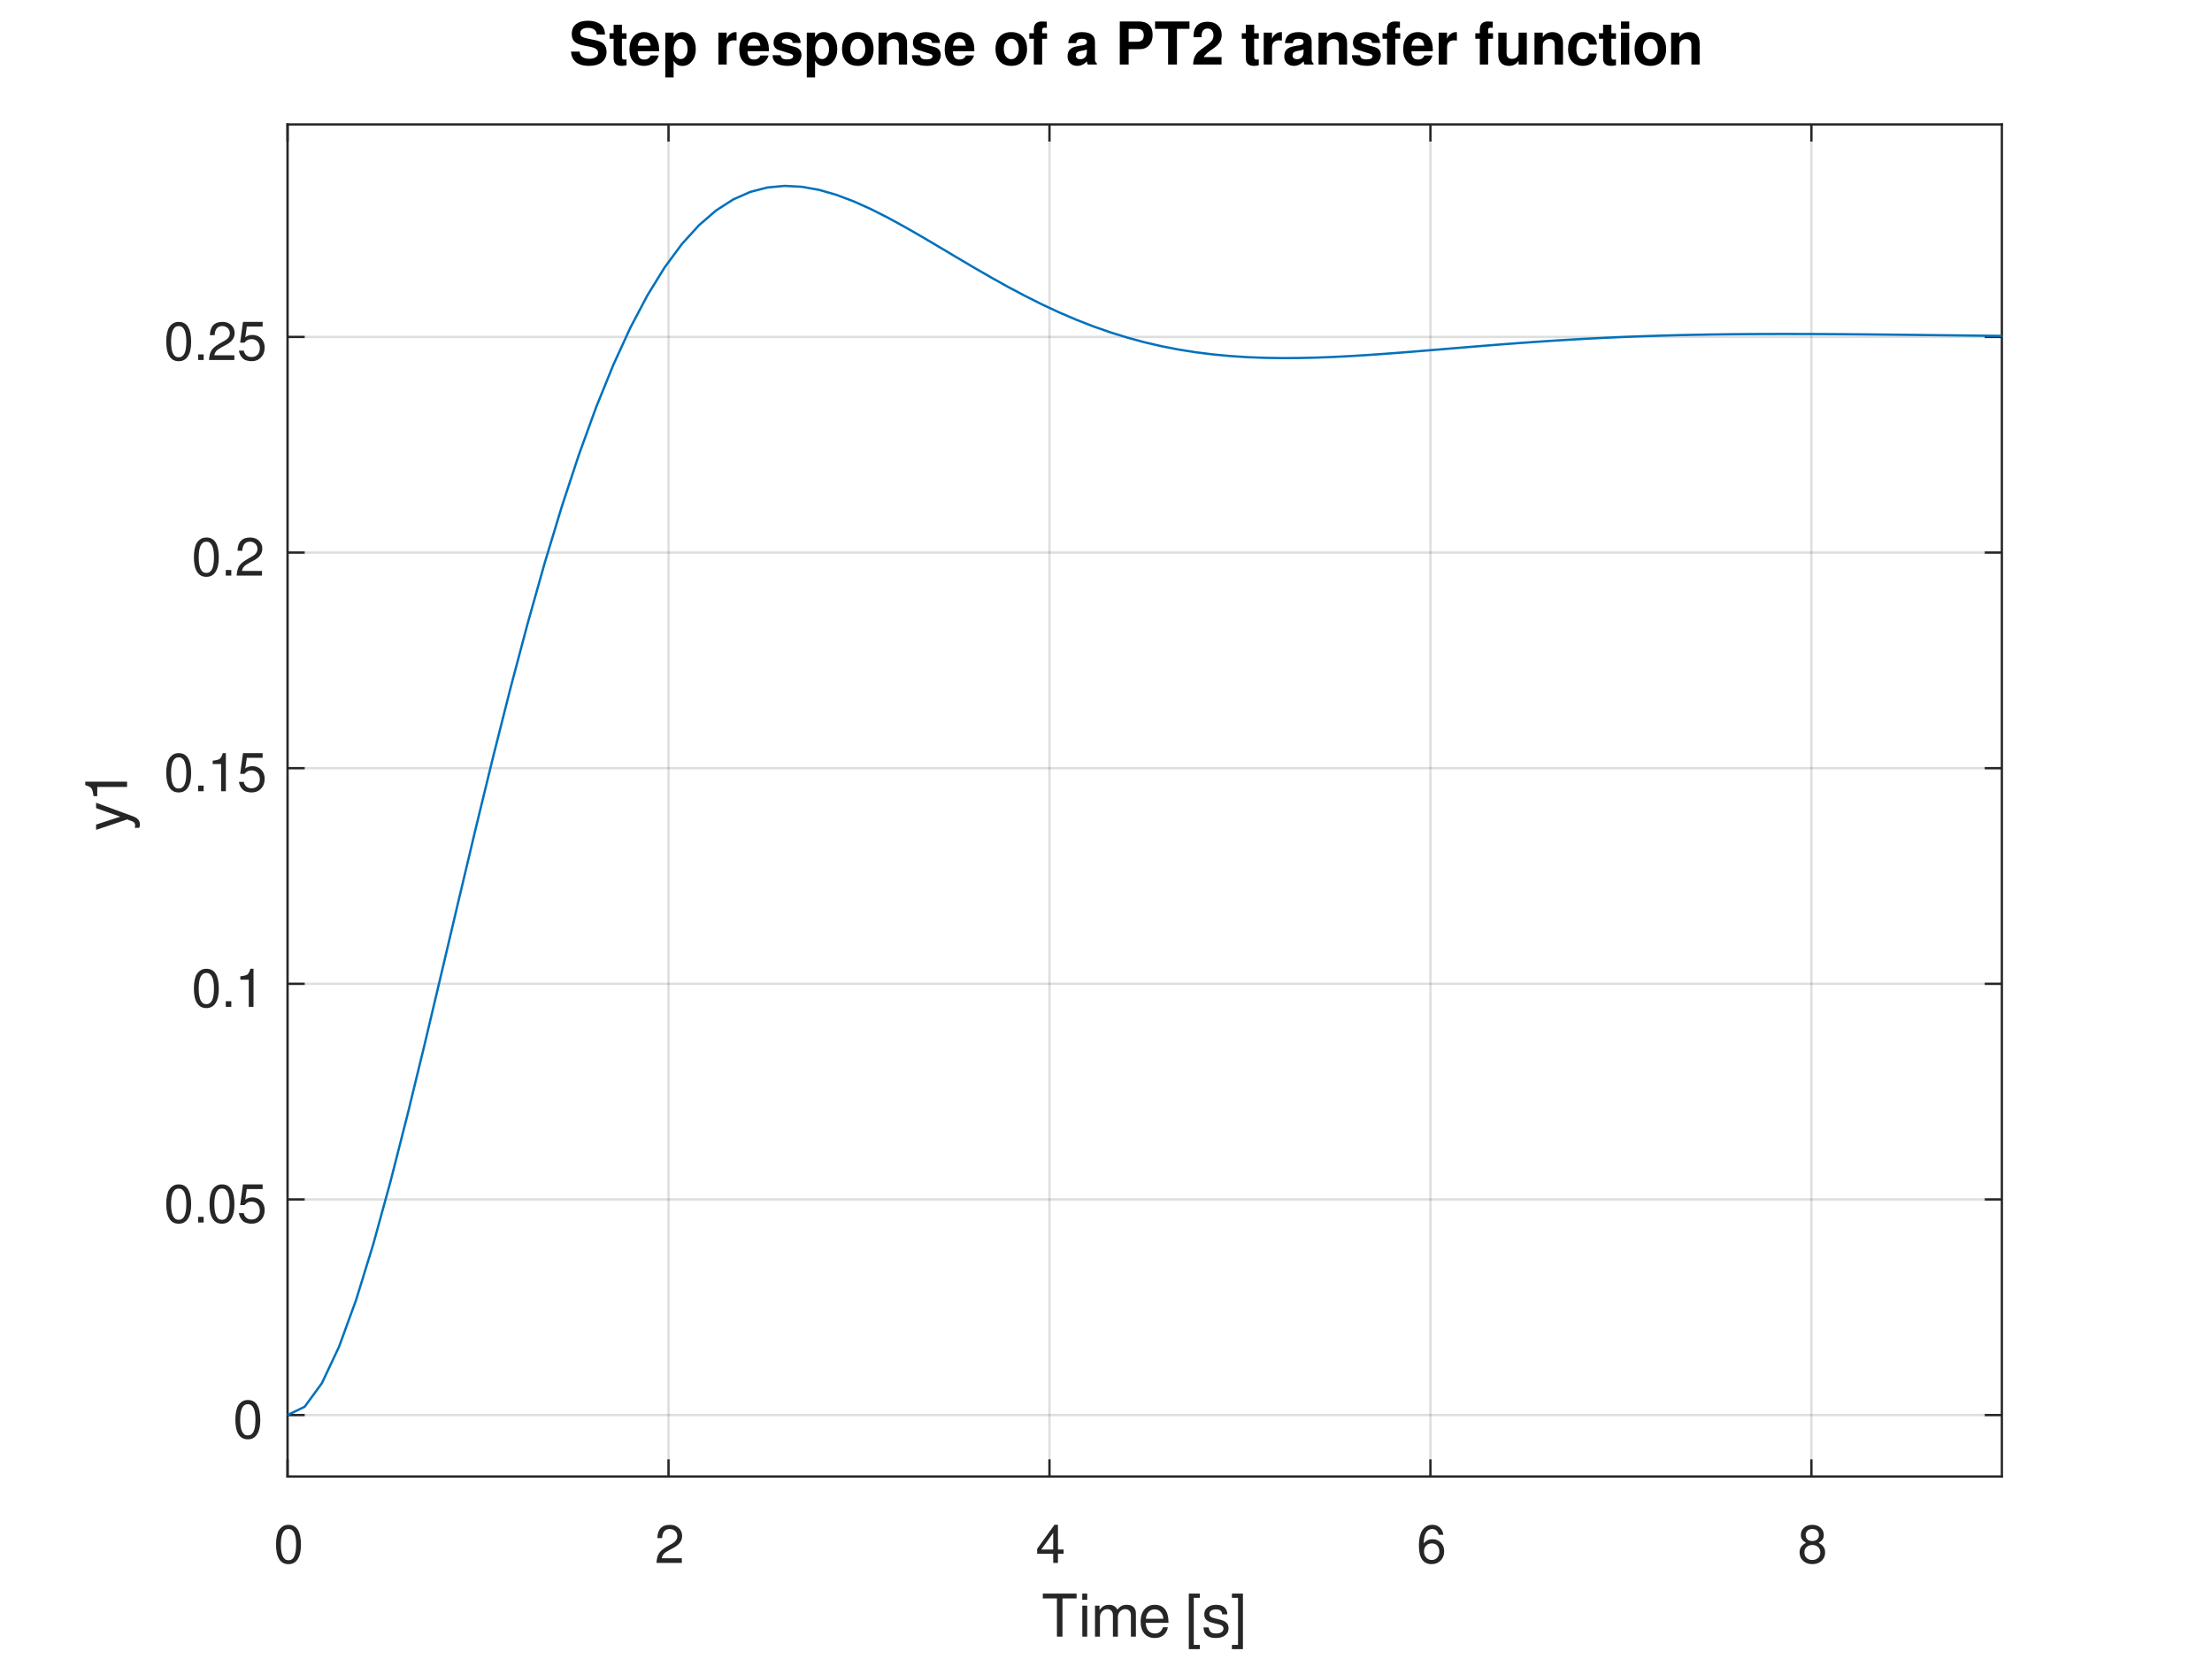
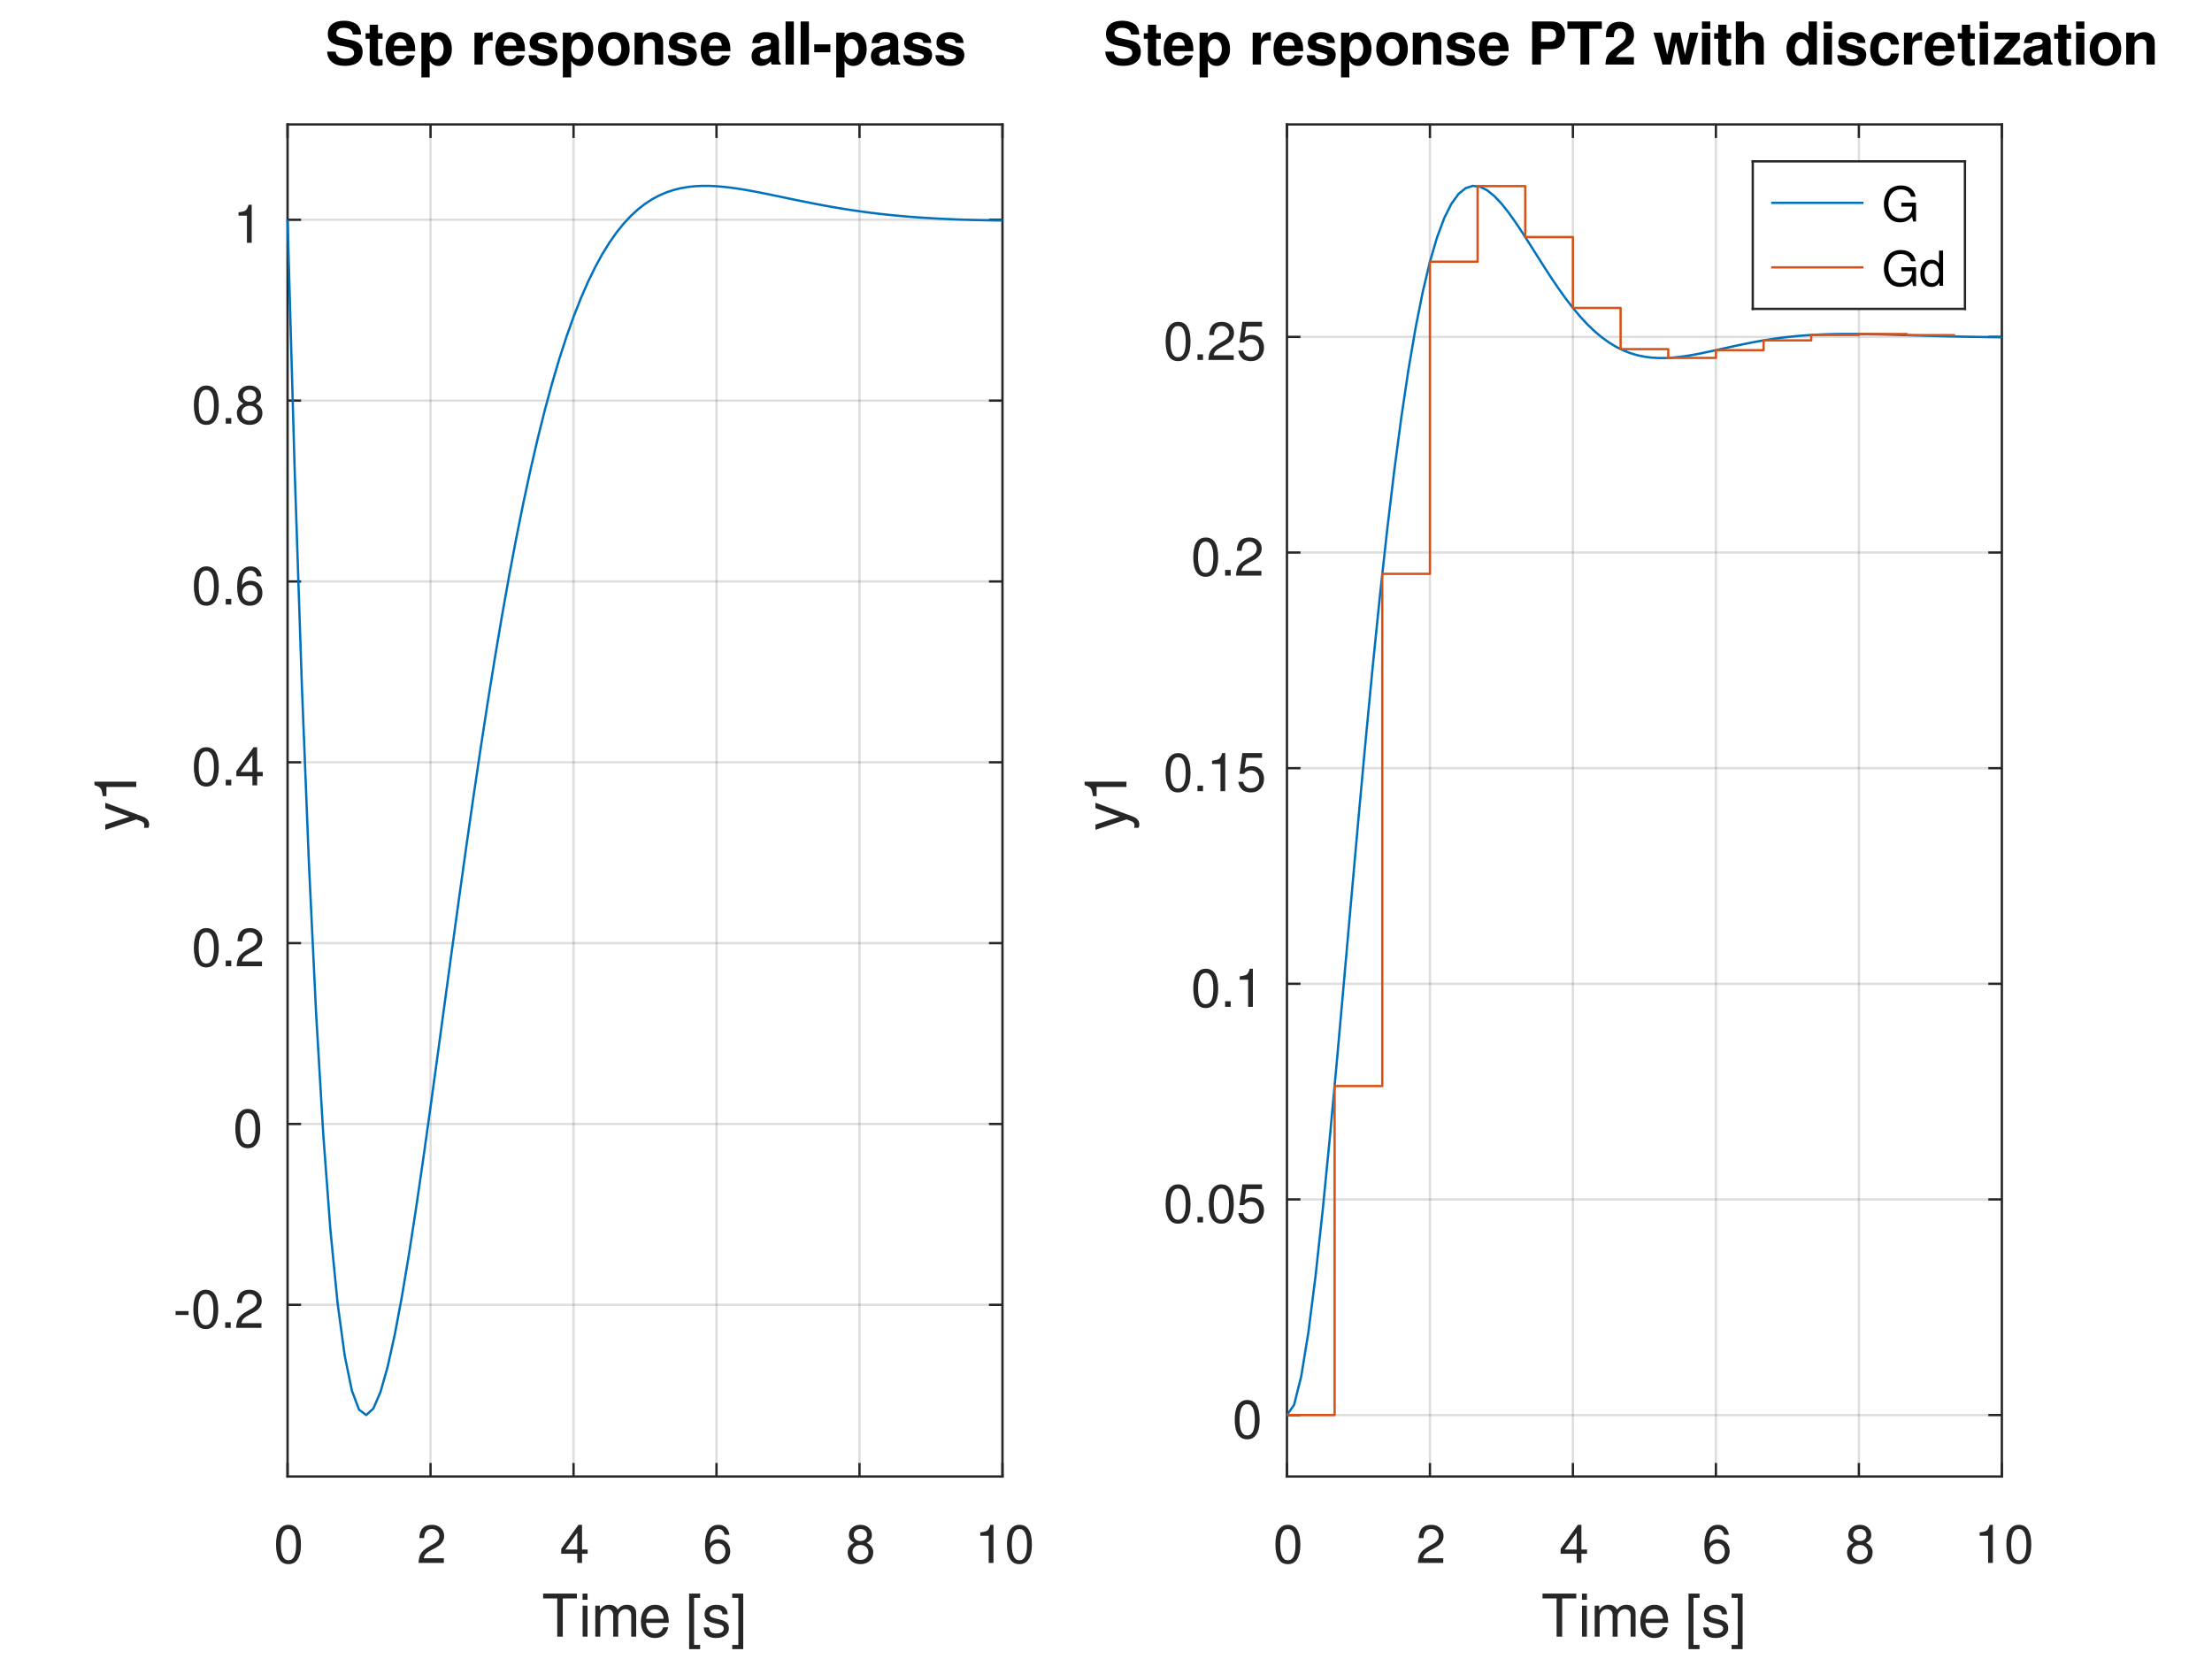
<svg xmlns="http://www.w3.org/2000/svg" height="360pt" viewBox="0 0 480 360" width="480pt">
  <defs />
  <polygon fill="#ffffff" points="0,0 480,0 480,360 0,360" />
  <g>
    <polygon fill="#ffffff" points="0,360 480,360 480,0 0,0" shape-rendering="crispEdges" />
    <clipPath id="cp00480360">
      <polygon points="0,360 480,360 480,0 0,0" />
    </clipPath>
    <g clip-path="url(#cp00480360)">
-       <polygon fill="#ffffff" points="62.4,320.4 434.4,320.4 434.4,27 62.4,27" shape-rendering="crispEdges" />
+       <polygon fill="#ffffff" points="62.4,320.4 217.534,320.4 217.534,27 62.4,27" shape-rendering="crispEdges" />
      <polyline fill="none" points="62.4,320.4 62.4,27" stroke="#262626" stroke-dasharray="16,0" stroke-linecap="butt" stroke-linejoin="miter" stroke-opacity="0.15" stroke-width="0.5" />
-       <polyline fill="none" points="145.067,320.4 145.067,27" stroke="#262626" stroke-dasharray="16,0" stroke-linecap="butt" stroke-linejoin="miter" stroke-opacity="0.15" stroke-width="0.5" />
-       <polyline fill="none" points="227.733,320.4 227.733,27" stroke="#262626" stroke-dasharray="16,0" stroke-linecap="butt" stroke-linejoin="miter" stroke-opacity="0.15" stroke-width="0.5" />
-       <polyline fill="none" points="310.4,320.4 310.4,27" stroke="#262626" stroke-dasharray="16,0" stroke-linecap="butt" stroke-linejoin="miter" stroke-opacity="0.15" stroke-width="0.5" />
-       <polyline fill="none" points="393.067,320.4 393.067,27" stroke="#262626" stroke-dasharray="16,0" stroke-linecap="butt" stroke-linejoin="miter" stroke-opacity="0.15" stroke-width="0.5" />
-       <polyline fill="none" points="62.4,320.4 62.4,316.675" stroke="#262626" stroke-linecap="butt" stroke-linejoin="miter" stroke-width="0.5" />
-       <polyline fill="none" points="62.4,27 62.4,30.725" stroke="#262626" stroke-linecap="butt" stroke-linejoin="miter" stroke-width="0.5" />
-       <polyline fill="none" points="145.067,320.4 145.067,316.675" stroke="#262626" stroke-linecap="butt" stroke-linejoin="miter" stroke-width="0.5" />
-       <polyline fill="none" points="145.067,27 145.067,30.725" stroke="#262626" stroke-linecap="butt" stroke-linejoin="miter" stroke-width="0.5" />
-       <polyline fill="none" points="227.733,320.4 227.733,316.675" stroke="#262626" stroke-linecap="butt" stroke-linejoin="miter" stroke-width="0.5" />
-       <polyline fill="none" points="227.733,27 227.733,30.725" stroke="#262626" stroke-linecap="butt" stroke-linejoin="miter" stroke-width="0.5" />
-       <polyline fill="none" points="310.4,320.4 310.4,316.675" stroke="#262626" stroke-linecap="butt" stroke-linejoin="miter" stroke-width="0.5" />
-       <polyline fill="none" points="310.4,27 310.4,30.725" stroke="#262626" stroke-linecap="butt" stroke-linejoin="miter" stroke-width="0.5" />
-       <polyline fill="none" points="393.067,320.4 393.067,316.675" stroke="#262626" stroke-linecap="butt" stroke-linejoin="miter" stroke-width="0.5" />
-       <polyline fill="none" points="393.067,27 393.067,30.725" stroke="#262626" stroke-linecap="butt" stroke-linejoin="miter" stroke-width="0.5" />
+       <polyline fill="none" points="93.427,320.4 93.427,27" stroke="#262626" stroke-dasharray="16,0" stroke-linecap="butt" stroke-linejoin="miter" stroke-opacity="0.15" stroke-width="0.5" />
+       <polyline fill="none" points="124.454,320.4 124.454,27" stroke="#262626" stroke-dasharray="16,0" stroke-linecap="butt" stroke-linejoin="miter" stroke-opacity="0.15" stroke-width="0.5" />
+       <polyline fill="none" points="155.48,320.4 155.48,27" stroke="#262626" stroke-dasharray="16,0" stroke-linecap="butt" stroke-linejoin="miter" stroke-opacity="0.15" stroke-width="0.5" />
+       <polyline fill="none" points="186.507,320.4 186.507,27" stroke="#262626" stroke-dasharray="16,0" stroke-linecap="butt" stroke-linejoin="miter" stroke-opacity="0.15" stroke-width="0.5" />
+       <polyline fill="none" points="217.534,320.4 217.534,27" stroke="#262626" stroke-dasharray="16,0" stroke-linecap="butt" stroke-linejoin="miter" stroke-opacity="0.15" stroke-width="0.5" />
+       <polyline fill="none" points="62.4,320.4 62.4,317.462" stroke="#262626" stroke-linecap="butt" stroke-linejoin="miter" stroke-width="0.5" />
+       <polyline fill="none" points="62.4,27 62.4,29.938" stroke="#262626" stroke-linecap="butt" stroke-linejoin="miter" stroke-width="0.5" />
+       <polyline fill="none" points="93.427,320.4 93.427,317.462" stroke="#262626" stroke-linecap="butt" stroke-linejoin="miter" stroke-width="0.5" />
+       <polyline fill="none" points="93.427,27 93.427,29.938" stroke="#262626" stroke-linecap="butt" stroke-linejoin="miter" stroke-width="0.5" />
+       <polyline fill="none" points="124.454,320.4 124.454,317.462" stroke="#262626" stroke-linecap="butt" stroke-linejoin="miter" stroke-width="0.5" />
+       <polyline fill="none" points="124.454,27 124.454,29.938" stroke="#262626" stroke-linecap="butt" stroke-linejoin="miter" stroke-width="0.5" />
+       <polyline fill="none" points="155.48,320.4 155.48,317.462" stroke="#262626" stroke-linecap="butt" stroke-linejoin="miter" stroke-width="0.5" />
+       <polyline fill="none" points="155.48,27 155.48,29.938" stroke="#262626" stroke-linecap="butt" stroke-linejoin="miter" stroke-width="0.5" />
+       <polyline fill="none" points="186.507,320.4 186.507,317.462" stroke="#262626" stroke-linecap="butt" stroke-linejoin="miter" stroke-width="0.5" />
+       <polyline fill="none" points="186.507,27 186.507,29.938" stroke="#262626" stroke-linecap="butt" stroke-linejoin="miter" stroke-width="0.5" />
+       <polyline fill="none" points="217.534,320.4 217.534,317.462" stroke="#262626" stroke-linecap="butt" stroke-linejoin="miter" stroke-width="0.5" />
+       <polyline fill="none" points="217.534,27 217.534,29.938" stroke="#262626" stroke-linecap="butt" stroke-linejoin="miter" stroke-width="0.5" />
      <g font-family="FreeSans" font-size="11.651" font-style="normal" font-weight="normal" transform="translate(59.4,339.15) rotate(-0,3,-10)" xml:space="preserve">
        <text fill="rgb(38,38,38)" x="0 " y="-0">0</text>
      </g>
-       <g font-family="FreeSans" font-size="11.651" font-style="normal" font-weight="normal" transform="translate(142.067,339.15) rotate(-0,3,-10)" xml:space="preserve">
+       <g font-family="FreeSans" font-size="11.651" font-style="normal" font-weight="normal" transform="translate(90.4268,339.15) rotate(-0,3,-10)" xml:space="preserve">
        <text fill="rgb(38,38,38)" x="0 " y="-0">2</text>
      </g>
-       <g font-family="FreeSans" font-size="11.651" font-style="normal" font-weight="normal" transform="translate(224.733,339.15) rotate(-0,3,-10)" xml:space="preserve">
+       <g font-family="FreeSans" font-size="11.651" font-style="normal" font-weight="normal" transform="translate(121.454,339.15) rotate(-0,3,-10)" xml:space="preserve">
        <text fill="rgb(38,38,38)" x="0 " y="-0">4</text>
      </g>
-       <g font-family="FreeSans" font-size="11.651" font-style="normal" font-weight="normal" transform="translate(307.4,339.15) rotate(-0,3,-10)" xml:space="preserve">
+       <g font-family="FreeSans" font-size="11.651" font-style="normal" font-weight="normal" transform="translate(152.48,339.15) rotate(-0,3,-10)" xml:space="preserve">
        <text fill="rgb(38,38,38)" x="0 " y="-0">6</text>
      </g>
-       <g font-family="FreeSans" font-size="11.651" font-style="normal" font-weight="normal" transform="translate(390.067,339.15) rotate(-0,3,-10)" xml:space="preserve">
+       <g font-family="FreeSans" font-size="11.651" font-style="normal" font-weight="normal" transform="translate(183.507,339.15) rotate(-0,3,-10)" xml:space="preserve">
        <text fill="rgb(38,38,38)" x="0 " y="-0">8</text>
      </g>
-       <polyline fill="none" points="62.4,307.064 434.4,307.064" stroke="#262626" stroke-dasharray="16,0" stroke-linecap="butt" stroke-linejoin="miter" stroke-opacity="0.15" stroke-width="0.5" />
-       <polyline fill="none" points="62.4,260.274 434.4,260.274" stroke="#262626" stroke-dasharray="16,0" stroke-linecap="butt" stroke-linejoin="miter" stroke-opacity="0.15" stroke-width="0.5" />
-       <polyline fill="none" points="62.4,213.484 434.4,213.484" stroke="#262626" stroke-dasharray="16,0" stroke-linecap="butt" stroke-linejoin="miter" stroke-opacity="0.15" stroke-width="0.5" />
-       <polyline fill="none" points="62.4,166.695 434.4,166.695" stroke="#262626" stroke-dasharray="16,0" stroke-linecap="butt" stroke-linejoin="miter" stroke-opacity="0.15" stroke-width="0.5" />
-       <polyline fill="none" points="62.4,119.905 434.4,119.905" stroke="#262626" stroke-dasharray="16,0" stroke-linecap="butt" stroke-linejoin="miter" stroke-opacity="0.15" stroke-width="0.5" />
-       <polyline fill="none" points="62.4,73.115 434.4,73.115" stroke="#262626" stroke-dasharray="16,0" stroke-linecap="butt" stroke-linejoin="miter" stroke-opacity="0.15" stroke-width="0.5" />
-       <polyline fill="none" points="62.4,307.064 66.12,307.064" stroke="#262626" stroke-linecap="butt" stroke-linejoin="miter" stroke-width="0.5" />
-       <polyline fill="none" points="434.4,307.064 430.68,307.064" stroke="#262626" stroke-linecap="butt" stroke-linejoin="miter" stroke-width="0.5" />
-       <polyline fill="none" points="62.4,260.274 66.12,260.274" stroke="#262626" stroke-linecap="butt" stroke-linejoin="miter" stroke-width="0.5" />
-       <polyline fill="none" points="434.4,260.274 430.68,260.274" stroke="#262626" stroke-linecap="butt" stroke-linejoin="miter" stroke-width="0.5" />
-       <polyline fill="none" points="62.4,213.484 66.12,213.484" stroke="#262626" stroke-linecap="butt" stroke-linejoin="miter" stroke-width="0.5" />
-       <polyline fill="none" points="434.4,213.484 430.68,213.484" stroke="#262626" stroke-linecap="butt" stroke-linejoin="miter" stroke-width="0.5" />
-       <polyline fill="none" points="62.4,166.695 66.12,166.695" stroke="#262626" stroke-linecap="butt" stroke-linejoin="miter" stroke-width="0.5" />
-       <polyline fill="none" points="434.4,166.695 430.68,166.695" stroke="#262626" stroke-linecap="butt" stroke-linejoin="miter" stroke-width="0.5" />
-       <polyline fill="none" points="62.4,119.905 66.12,119.905" stroke="#262626" stroke-linecap="butt" stroke-linejoin="miter" stroke-width="0.5" />
-       <polyline fill="none" points="434.4,119.905 430.68,119.905" stroke="#262626" stroke-linecap="butt" stroke-linejoin="miter" stroke-width="0.5" />
-       <polyline fill="none" points="62.4,73.115 66.12,73.115" stroke="#262626" stroke-linecap="butt" stroke-linejoin="miter" stroke-width="0.5" />
-       <polyline fill="none" points="434.4,73.115 430.68,73.115" stroke="#262626" stroke-linecap="butt" stroke-linejoin="miter" stroke-width="0.5" />
-       <g font-family="FreeSans" font-size="11.651" font-style="normal" font-weight="normal" transform="translate(50.5743,312.064) rotate(-0,6,-5)" xml:space="preserve">
-         <text fill="rgb(38,38,38)" x="0 " y="-0">0</text>
-       </g>
-       <g font-family="FreeSans" font-size="11.651" font-style="normal" font-weight="normal" transform="translate(35.5743,265.274) rotate(-0,21,-5)" xml:space="preserve">
+       <g font-family="FreeSans" font-size="11.651" font-style="normal" font-weight="normal" transform="translate(211.534,339.15) rotate(-0,6,-10)" xml:space="preserve">
+         <text fill="rgb(38,38,38)" x="0 6 " y="-0">10</text>
+       </g>
+       <polyline fill="none" points="62.4,283.142 217.534,283.142" stroke="#262626" stroke-dasharray="16,0" stroke-linecap="butt" stroke-linejoin="miter" stroke-opacity="0.15" stroke-width="0.5" />
+       <polyline fill="none" points="62.4,243.9 217.534,243.9" stroke="#262626" stroke-dasharray="16,0" stroke-linecap="butt" stroke-linejoin="miter" stroke-opacity="0.15" stroke-width="0.5" />
+       <polyline fill="none" points="62.4,204.658 217.534,204.658" stroke="#262626" stroke-dasharray="16,0" stroke-linecap="butt" stroke-linejoin="miter" stroke-opacity="0.15" stroke-width="0.5" />
+       <polyline fill="none" points="62.4,165.416 217.534,165.416" stroke="#262626" stroke-dasharray="16,0" stroke-linecap="butt" stroke-linejoin="miter" stroke-opacity="0.15" stroke-width="0.5" />
+       <polyline fill="none" points="62.4,126.174 217.534,126.174" stroke="#262626" stroke-dasharray="16,0" stroke-linecap="butt" stroke-linejoin="miter" stroke-opacity="0.15" stroke-width="0.5" />
+       <polyline fill="none" points="62.4,86.932 217.534,86.932" stroke="#262626" stroke-dasharray="16,0" stroke-linecap="butt" stroke-linejoin="miter" stroke-opacity="0.15" stroke-width="0.5" />
+       <polyline fill="none" points="62.4,47.69 217.534,47.69" stroke="#262626" stroke-dasharray="16,0" stroke-linecap="butt" stroke-linejoin="miter" stroke-opacity="0.15" stroke-width="0.5" />
+       <polyline fill="none" points="62.4,283.142 65.337,283.142" stroke="#262626" stroke-linecap="butt" stroke-linejoin="miter" stroke-width="0.5" />
+       <polyline fill="none" points="217.534,283.142 214.597,283.142" stroke="#262626" stroke-linecap="butt" stroke-linejoin="miter" stroke-width="0.5" />
+       <polyline fill="none" points="62.4,243.9 65.337,243.9" stroke="#262626" stroke-linecap="butt" stroke-linejoin="miter" stroke-width="0.5" />
+       <polyline fill="none" points="217.534,243.9 214.597,243.9" stroke="#262626" stroke-linecap="butt" stroke-linejoin="miter" stroke-width="0.5" />
+       <polyline fill="none" points="62.4,204.658 65.337,204.658" stroke="#262626" stroke-linecap="butt" stroke-linejoin="miter" stroke-width="0.5" />
+       <polyline fill="none" points="217.534,204.658 214.597,204.658" stroke="#262626" stroke-linecap="butt" stroke-linejoin="miter" stroke-width="0.5" />
+       <polyline fill="none" points="62.4,165.416 65.337,165.416" stroke="#262626" stroke-linecap="butt" stroke-linejoin="miter" stroke-width="0.5" />
+       <polyline fill="none" points="217.534,165.416 214.597,165.416" stroke="#262626" stroke-linecap="butt" stroke-linejoin="miter" stroke-width="0.5" />
+       <polyline fill="none" points="62.4,126.174 65.337,126.174" stroke="#262626" stroke-linecap="butt" stroke-linejoin="miter" stroke-width="0.5" />
+       <polyline fill="none" points="217.534,126.174 214.597,126.174" stroke="#262626" stroke-linecap="butt" stroke-linejoin="miter" stroke-width="0.5" />
+       <polyline fill="none" points="62.4,86.932 65.337,86.932" stroke="#262626" stroke-linecap="butt" stroke-linejoin="miter" stroke-width="0.5" />
+       <polyline fill="none" points="217.534,86.932 214.597,86.932" stroke="#262626" stroke-linecap="butt" stroke-linejoin="miter" stroke-width="0.5" />
+       <polyline fill="none" points="62.4,47.69 65.337,47.69" stroke="#262626" stroke-linecap="butt" stroke-linejoin="miter" stroke-width="0.5" />
+       <polyline fill="none" points="217.534,47.69 214.597,47.69" stroke="#262626" stroke-linecap="butt" stroke-linejoin="miter" stroke-width="0.5" />
+       <g font-family="FreeSans" font-size="11.651" font-style="normal" font-weight="normal" transform="translate(37.5693,288.142) rotate(-0,19,-5)" xml:space="preserve">
+         <text fill="rgb(38,38,38)" x="0 4 10 13 " y="-0">-0.2</text>
+       </g>
+       <g font-family="FreeSans" font-size="11.651" font-style="normal" font-weight="normal" transform="translate(50.5693,248.9) rotate(-0,6,-5)" xml:space="preserve">
+         <text fill="rgb(38,38,38)" x="0 " y="-0">0</text>
+       </g>
+       <g font-family="FreeSans" font-size="11.651" font-style="normal" font-weight="normal" transform="translate(41.5693,209.658) rotate(-0,15,-5)" xml:space="preserve">
+         <text fill="rgb(38,38,38)" x="0 6 9 " y="-0">0.2</text>
+       </g>
+       <g font-family="FreeSans" font-size="11.651" font-style="normal" font-weight="normal" transform="translate(41.5693,170.416) rotate(-0,15,-5)" xml:space="preserve">
+         <text fill="rgb(38,38,38)" x="0 6 9 " y="-0">0.4</text>
+       </g>
+       <g font-family="FreeSans" font-size="11.651" font-style="normal" font-weight="normal" transform="translate(41.5693,131.174) rotate(-0,15,-5)" xml:space="preserve">
+         <text fill="rgb(38,38,38)" x="0 6 9 " y="-0">0.6</text>
+       </g>
+       <g font-family="FreeSans" font-size="11.651" font-style="normal" font-weight="normal" transform="translate(41.5693,91.9318) rotate(-0,15,-5)" xml:space="preserve">
+         <text fill="rgb(38,38,38)" x="0 6 9 " y="-0">0.8</text>
+       </g>
+       <g font-family="FreeSans" font-size="11.651" font-style="normal" font-weight="normal" transform="translate(50.5693,52.6897) rotate(-0,6,-5)" xml:space="preserve">
+         <text fill="rgb(38,38,38)" x="0 " y="-0">1</text>
+       </g>
+       <polyline fill="none" points="62.4,320.4 217.534,320.4" stroke="#262626" stroke-dasharray="16,0" stroke-linecap="square" stroke-linejoin="miter" stroke-width="0.5" />
+       <polyline fill="none" points="62.4,27 217.534,27" stroke="#262626" stroke-dasharray="16,0" stroke-linecap="square" stroke-linejoin="miter" stroke-width="0.5" />
+       <polyline fill="none" points="62.4,320.4 62.4,27" stroke="#262626" stroke-dasharray="16,0" stroke-linecap="square" stroke-linejoin="miter" stroke-width="0.5" />
+       <polyline fill="none" points="217.534,320.4 217.534,27" stroke="#262626" stroke-dasharray="16,0" stroke-linecap="square" stroke-linejoin="miter" stroke-width="0.5" />
+       <g font-family="FreeSans" font-size="12.816" font-style="normal" font-weight="bold" transform="translate(70.4669,17) rotate(-0,69.5,0)" xml:space="preserve">
+         <text fill="rgb(0,0,0)" x="0 9 13 20 28 32 37 44 51 59 67 75 82 89 93 100 103 106 110 118 125 132 " y="-3">Step response all-pass</text>
+       </g>
+       <g font-family="FreeSans" font-size="12.816" font-style="normal" font-weight="normal" transform="translate(26.0693,173.7) rotate(-90,6.5,0)" xml:space="preserve">
+         <text fill="rgb(38,38,38)" x="0 6 " y="-3">y1</text>
+       </g>
+       <g font-family="FreeSans" font-size="12.816" font-style="normal" font-weight="normal" transform="translate(117.467,358.15) rotate(-0,22.5,-14)" xml:space="preserve">
+         <text fill="rgb(38,38,38)" x="0 8 11 21 28 31 35 41 " y="-3">Time [s]</text>
+       </g>
+       <polyline fill="none" points="62.4,47.69 63.951,102.26 65.503,148.722 67.054,187.776 68.605,220.09 70.157,246.303 71.708,267.022 73.259,282.82 74.811,294.235 76.362,301.774 77.913,305.904 79.465,307.064 81.016,305.655 82.567,302.049 84.119,296.585 85.67,289.573 87.221,281.294 88.773,272 90.324,261.92 91.875,251.256 93.427,240.188 94.978,228.876 96.529,217.459 98.081,206.057 99.632,194.773 101.183,183.697 102.735,172.902 104.286,162.448 105.837,152.386 107.389,142.754 108.94,133.581 110.491,124.89 112.043,116.693 113.594,108.997 115.146,101.804 116.697,95.111 118.248,88.911 119.8,83.192 121.351,77.939 122.902,73.138 124.454,68.77 126.005,64.814 127.556,61.251 129.108,58.057 130.659,55.213 132.21,52.695 133.762,50.481 135.313,48.55 136.864,46.88 138.416,45.45 139.967,44.24 141.518,43.23 143.07,42.403 144.621,41.739 146.172,41.224 147.724,40.84 149.275,40.573 150.826,40.41 152.378,40.336 153.929,40.342 155.48,40.414 157.032,40.544 158.583,40.722 160.134,40.94 161.686,41.191 163.237,41.466 164.788,41.761 166.34,42.07 167.891,42.389 169.442,42.712 170.994,43.036 172.545,43.358 174.096,43.675 175.648,43.986 177.199,44.287 178.75,44.579 180.302,44.858 181.853,45.125 183.404,45.378 184.956,45.618 186.507,45.843 188.058,46.055 189.61,46.252 191.161,46.434 192.712,46.603 194.264,46.759 195.815,46.901 197.366,47.032 198.918,47.15 200.469,47.256 202.02,47.352 203.572,47.437 205.123,47.513 206.674,47.58 208.226,47.639 209.777,47.69 211.329,47.734 212.88,47.771 214.431,47.803 215.983,47.829 217.534,47.85" stroke="#0071bc" stroke-linecap="butt" stroke-linejoin="round" stroke-width="0.5" />
+     </g>
+     <clipPath id="cp00480360">
+       <polygon points="0,360 480,360 480,0 0,0" />
+     </clipPath>
+     <g clip-path="url(#cp00480360)">
+       <polygon fill="#ffffff" points="279.266,320.4 434.4,320.4 434.4,27 279.266,27" shape-rendering="crispEdges" />
+       <polyline fill="none" points="279.266,320.4 279.266,27" stroke="#262626" stroke-dasharray="16,0" stroke-linecap="butt" stroke-linejoin="miter" stroke-opacity="0.15" stroke-width="0.5" />
+       <polyline fill="none" points="310.293,320.4 310.293,27" stroke="#262626" stroke-dasharray="16,0" stroke-linecap="butt" stroke-linejoin="miter" stroke-opacity="0.15" stroke-width="0.5" />
+       <polyline fill="none" points="341.32,320.4 341.32,27" stroke="#262626" stroke-dasharray="16,0" stroke-linecap="butt" stroke-linejoin="miter" stroke-opacity="0.15" stroke-width="0.5" />
+       <polyline fill="none" points="372.346,320.4 372.346,27" stroke="#262626" stroke-dasharray="16,0" stroke-linecap="butt" stroke-linejoin="miter" stroke-opacity="0.15" stroke-width="0.5" />
+       <polyline fill="none" points="403.373,320.4 403.373,27" stroke="#262626" stroke-dasharray="16,0" stroke-linecap="butt" stroke-linejoin="miter" stroke-opacity="0.15" stroke-width="0.5" />
+       <polyline fill="none" points="434.4,320.4 434.4,27" stroke="#262626" stroke-dasharray="16,0" stroke-linecap="butt" stroke-linejoin="miter" stroke-opacity="0.15" stroke-width="0.5" />
+       <polyline fill="none" points="279.266,320.4 279.266,317.462" stroke="#262626" stroke-linecap="butt" stroke-linejoin="miter" stroke-width="0.5" />
+       <polyline fill="none" points="279.266,27 279.266,29.938" stroke="#262626" stroke-linecap="butt" stroke-linejoin="miter" stroke-width="0.5" />
+       <polyline fill="none" points="310.293,320.4 310.293,317.462" stroke="#262626" stroke-linecap="butt" stroke-linejoin="miter" stroke-width="0.5" />
+       <polyline fill="none" points="310.293,27 310.293,29.938" stroke="#262626" stroke-linecap="butt" stroke-linejoin="miter" stroke-width="0.5" />
+       <polyline fill="none" points="341.32,320.4 341.32,317.462" stroke="#262626" stroke-linecap="butt" stroke-linejoin="miter" stroke-width="0.5" />
+       <polyline fill="none" points="341.32,27 341.32,29.938" stroke="#262626" stroke-linecap="butt" stroke-linejoin="miter" stroke-width="0.5" />
+       <polyline fill="none" points="372.346,320.4 372.346,317.462" stroke="#262626" stroke-linecap="butt" stroke-linejoin="miter" stroke-width="0.5" />
+       <polyline fill="none" points="372.346,27 372.346,29.938" stroke="#262626" stroke-linecap="butt" stroke-linejoin="miter" stroke-width="0.5" />
+       <polyline fill="none" points="403.373,320.4 403.373,317.462" stroke="#262626" stroke-linecap="butt" stroke-linejoin="miter" stroke-width="0.5" />
+       <polyline fill="none" points="403.373,27 403.373,29.938" stroke="#262626" stroke-linecap="butt" stroke-linejoin="miter" stroke-width="0.5" />
+       <polyline fill="none" points="434.4,320.4 434.4,317.462" stroke="#262626" stroke-linecap="butt" stroke-linejoin="miter" stroke-width="0.5" />
+       <polyline fill="none" points="434.4,27 434.4,29.938" stroke="#262626" stroke-linecap="butt" stroke-linejoin="miter" stroke-width="0.5" />
+       <g font-family="FreeSans" font-size="11.651" font-style="normal" font-weight="normal" transform="translate(276.266,339.15) rotate(-0,3,-10)" xml:space="preserve">
+         <text fill="rgb(38,38,38)" x="0 " y="-0">0</text>
+       </g>
+       <g font-family="FreeSans" font-size="11.651" font-style="normal" font-weight="normal" transform="translate(307.293,339.15) rotate(-0,3,-10)" xml:space="preserve">
+         <text fill="rgb(38,38,38)" x="0 " y="-0">2</text>
+       </g>
+       <g font-family="FreeSans" font-size="11.651" font-style="normal" font-weight="normal" transform="translate(338.32,339.15) rotate(-0,3,-10)" xml:space="preserve">
+         <text fill="rgb(38,38,38)" x="0 " y="-0">4</text>
+       </g>
+       <g font-family="FreeSans" font-size="11.651" font-style="normal" font-weight="normal" transform="translate(369.346,339.15) rotate(-0,3,-10)" xml:space="preserve">
+         <text fill="rgb(38,38,38)" x="0 " y="-0">6</text>
+       </g>
+       <g font-family="FreeSans" font-size="11.651" font-style="normal" font-weight="normal" transform="translate(400.373,339.15) rotate(-0,3,-10)" xml:space="preserve">
+         <text fill="rgb(38,38,38)" x="0 " y="-0">8</text>
+       </g>
+       <g font-family="FreeSans" font-size="11.651" font-style="normal" font-weight="normal" transform="translate(428.4,339.15) rotate(-0,6,-10)" xml:space="preserve">
+         <text fill="rgb(38,38,38)" x="0 6 " y="-0">10</text>
+       </g>
+       <polyline fill="none" points="279.266,307.064 434.4,307.064" stroke="#262626" stroke-dasharray="16,0" stroke-linecap="butt" stroke-linejoin="miter" stroke-opacity="0.15" stroke-width="0.5" />
+       <polyline fill="none" points="279.266,260.272 434.4,260.272" stroke="#262626" stroke-dasharray="16,0" stroke-linecap="butt" stroke-linejoin="miter" stroke-opacity="0.15" stroke-width="0.5" />
+       <polyline fill="none" points="279.266,213.481 434.4,213.481" stroke="#262626" stroke-dasharray="16,0" stroke-linecap="butt" stroke-linejoin="miter" stroke-opacity="0.15" stroke-width="0.5" />
+       <polyline fill="none" points="279.266,166.689 434.4,166.689" stroke="#262626" stroke-dasharray="16,0" stroke-linecap="butt" stroke-linejoin="miter" stroke-opacity="0.15" stroke-width="0.5" />
+       <polyline fill="none" points="279.266,119.898 434.4,119.898" stroke="#262626" stroke-dasharray="16,0" stroke-linecap="butt" stroke-linejoin="miter" stroke-opacity="0.15" stroke-width="0.5" />
+       <polyline fill="none" points="279.266,73.107 434.4,73.107" stroke="#262626" stroke-dasharray="16,0" stroke-linecap="butt" stroke-linejoin="miter" stroke-opacity="0.15" stroke-width="0.5" />
+       <polyline fill="none" points="279.266,307.064 282.203,307.064" stroke="#262626" stroke-linecap="butt" stroke-linejoin="miter" stroke-width="0.5" />
+       <polyline fill="none" points="434.4,307.064 431.463,307.064" stroke="#262626" stroke-linecap="butt" stroke-linejoin="miter" stroke-width="0.5" />
+       <polyline fill="none" points="279.266,260.272 282.203,260.272" stroke="#262626" stroke-linecap="butt" stroke-linejoin="miter" stroke-width="0.5" />
+       <polyline fill="none" points="434.4,260.272 431.463,260.272" stroke="#262626" stroke-linecap="butt" stroke-linejoin="miter" stroke-width="0.5" />
+       <polyline fill="none" points="279.266,213.481 282.203,213.481" stroke="#262626" stroke-linecap="butt" stroke-linejoin="miter" stroke-width="0.5" />
+       <polyline fill="none" points="434.4,213.481 431.463,213.481" stroke="#262626" stroke-linecap="butt" stroke-linejoin="miter" stroke-width="0.5" />
+       <polyline fill="none" points="279.266,166.689 282.203,166.689" stroke="#262626" stroke-linecap="butt" stroke-linejoin="miter" stroke-width="0.5" />
+       <polyline fill="none" points="434.4,166.689 431.463,166.689" stroke="#262626" stroke-linecap="butt" stroke-linejoin="miter" stroke-width="0.5" />
+       <polyline fill="none" points="279.266,119.898 282.203,119.898" stroke="#262626" stroke-linecap="butt" stroke-linejoin="miter" stroke-width="0.5" />
+       <polyline fill="none" points="434.4,119.898 431.463,119.898" stroke="#262626" stroke-linecap="butt" stroke-linejoin="miter" stroke-width="0.5" />
+       <polyline fill="none" points="279.266,73.107 282.203,73.107" stroke="#262626" stroke-linecap="butt" stroke-linejoin="miter" stroke-width="0.5" />
+       <polyline fill="none" points="434.4,73.107 431.463,73.107" stroke="#262626" stroke-linecap="butt" stroke-linejoin="miter" stroke-width="0.5" />
+       <g font-family="FreeSans" font-size="11.651" font-style="normal" font-weight="normal" transform="translate(267.435,312.064) rotate(-0,6,-5)" xml:space="preserve">
+         <text fill="rgb(38,38,38)" x="0 " y="-0">0</text>
+       </g>
+       <g font-family="FreeSans" font-size="11.651" font-style="normal" font-weight="normal" transform="translate(252.435,265.272) rotate(-0,21,-5)" xml:space="preserve">
        <text fill="rgb(38,38,38)" x="0 6 9 15 " y="-0">0.05</text>
      </g>
-       <g font-family="FreeSans" font-size="11.651" font-style="normal" font-weight="normal" transform="translate(41.5743,218.484) rotate(-0,15,-5)" xml:space="preserve">
+       <g font-family="FreeSans" font-size="11.651" font-style="normal" font-weight="normal" transform="translate(258.435,218.481) rotate(-0,15,-5)" xml:space="preserve">
        <text fill="rgb(38,38,38)" x="0 6 9 " y="-0">0.1</text>
      </g>
-       <g font-family="FreeSans" font-size="11.651" font-style="normal" font-weight="normal" transform="translate(35.5743,171.695) rotate(-0,21,-5)" xml:space="preserve">
+       <g font-family="FreeSans" font-size="11.651" font-style="normal" font-weight="normal" transform="translate(252.435,171.689) rotate(-0,21,-5)" xml:space="preserve">
        <text fill="rgb(38,38,38)" x="0 6 9 15 " y="-0">0.15</text>
      </g>
-       <g font-family="FreeSans" font-size="11.651" font-style="normal" font-weight="normal" transform="translate(41.5743,124.905) rotate(-0,15,-5)" xml:space="preserve">
+       <g font-family="FreeSans" font-size="11.651" font-style="normal" font-weight="normal" transform="translate(258.435,124.898) rotate(-0,15,-5)" xml:space="preserve">
        <text fill="rgb(38,38,38)" x="0 6 9 " y="-0">0.2</text>
      </g>
-       <g font-family="FreeSans" font-size="11.651" font-style="normal" font-weight="normal" transform="translate(35.5743,78.1155) rotate(-0,21,-5)" xml:space="preserve">
+       <g font-family="FreeSans" font-size="11.651" font-style="normal" font-weight="normal" transform="translate(252.435,78.1066) rotate(-0,21,-5)" xml:space="preserve">
        <text fill="rgb(38,38,38)" x="0 6 9 15 " y="-0">0.25</text>
      </g>
-       <polyline fill="none" points="62.4,320.4 434.4,320.4" stroke="#262626" stroke-dasharray="16,0" stroke-linecap="square" stroke-linejoin="miter" stroke-width="0.5" />
-       <polyline fill="none" points="62.4,27 434.4,27" stroke="#262626" stroke-dasharray="16,0" stroke-linecap="square" stroke-linejoin="miter" stroke-width="0.5" />
-       <polyline fill="none" points="62.4,320.4 62.4,27" stroke="#262626" stroke-dasharray="16,0" stroke-linecap="square" stroke-linejoin="miter" stroke-width="0.5" />
+       <polyline fill="none" points="279.266,320.4 434.4,320.4" stroke="#262626" stroke-dasharray="16,0" stroke-linecap="square" stroke-linejoin="miter" stroke-width="0.5" />
+       <polyline fill="none" points="279.266,27 434.4,27" stroke="#262626" stroke-dasharray="16,0" stroke-linecap="square" stroke-linejoin="miter" stroke-width="0.5" />
+       <polyline fill="none" points="279.266,320.4 279.266,27" stroke="#262626" stroke-dasharray="16,0" stroke-linecap="square" stroke-linejoin="miter" stroke-width="0.5" />
      <polyline fill="none" points="434.4,320.4 434.4,27" stroke="#262626" stroke-dasharray="16,0" stroke-linecap="square" stroke-linejoin="miter" stroke-width="0.5" />
-       <g font-family="FreeSans" font-size="12.816" font-style="normal" font-weight="bold" transform="translate(123.4,17) rotate(-0,125,0)" xml:space="preserve">
-         <text fill="rgb(0,0,0)" x="0 9 13 20 28 32 37 44 51 59 67 75 82 89 93 101 105 109 116 120 129 137 144 148 152 157 164 172 179 183 190 195 199 203 211 219 226 230 234 242 " y="-3">Step response of a PT2 transfer function</text>
-       </g>
-       <g font-family="FreeSans" font-size="12.816" font-style="normal" font-weight="normal" transform="translate(24.0743,173.7) rotate(-90,6.5,0)" xml:space="preserve">
+       <g font-family="FreeSans" font-size="12.816" font-style="normal" font-weight="bold" transform="translate(239.333,17) rotate(-0,117.5,0)" xml:space="preserve">
+         <text fill="rgb(0,0,0)" x="0 9 13 20 28 32 37 44 51 59 67 75 82 89 93 102 110 117 121 131 135 139 147 151 159 163 170 177 182 189 193 197 204 211 215 219 227 " y="-3">Step response PT2 with discretization</text>
+       </g>
+       <g font-family="FreeSans" font-size="12.816" font-style="normal" font-weight="normal" transform="translate(240.935,173.7) rotate(-90,6.5,0)" xml:space="preserve">
        <text fill="rgb(38,38,38)" x="0 6 " y="-3">y1</text>
      </g>
-       <g font-family="FreeSans" font-size="12.816" font-style="normal" font-weight="normal" transform="translate(225.9,358.15) rotate(-0,22.5,-14)" xml:space="preserve">
+       <g font-family="FreeSans" font-size="12.816" font-style="normal" font-weight="normal" transform="translate(334.333,358.15) rotate(-0,22.5,-14)" xml:space="preserve">
        <text fill="rgb(38,38,38)" x="0 8 11 21 28 31 35 41 " y="-3">Time [s]</text>
      </g>
-       <polyline fill="none" points="62.4,307.064 66.12,305.254 69.84,300.159 73.56,292.272 77.28,282.064 81,269.983 84.72,256.448 88.44,241.849 92.16,226.539 95.88,210.841 99.6,195.041 103.32,179.391 107.04,164.109 110.76,149.38 114.48,135.356 118.2,122.162 121.92,109.892 125.64,98.615 129.36,88.376 133.08,79.199 136.8,71.088 140.52,64.033 144.24,58.006 147.96,52.969 151.68,48.873 155.4,45.661 159.12,43.27 162.84,41.633 166.56,40.679 170.28,40.336 174,40.533 177.72,41.198 181.44,42.262 185.16,43.658 188.88,45.324 192.6,47.201 196.32,49.232 200.04,51.368 203.76,53.564 207.48,55.778 211.2,57.975 214.92,60.124 218.64,62.198 222.36,64.175 226.08,66.038 229.8,67.773 233.52,69.369 237.24,70.821 240.96,72.124 244.68,73.277 248.4,74.283 252.12,75.144 255.84,75.865 259.56,76.453 263.28,76.917 267,77.265 270.72,77.506 274.44,77.65 278.16,77.707 281.88,77.688 285.6,77.602 289.32,77.459 293.04,77.268 296.76,77.038 300.48,76.778 304.2,76.496 307.92,76.198 311.64,75.891 315.36,75.58 319.08,75.272 322.8,74.97 326.52,74.678 330.24,74.399 333.96,74.136 337.68,73.891 341.4,73.665 345.12,73.459 348.84,73.274 352.56,73.11 356.28,72.967 360,72.844 363.72,72.741 367.44,72.656 371.16,72.589 374.88,72.539 378.6,72.503 382.32,72.482 386.04,72.472 389.76,72.474 393.48,72.485 397.2,72.504 400.92,72.53 404.64,72.562 408.36,72.598 412.08,72.637 415.8,72.679 419.52,72.722 423.24,72.765 426.96,72.808 430.68,72.851 434.4,72.892" stroke="#0071bc" stroke-linecap="butt" stroke-linejoin="round" stroke-width="0.5" />
+       <polyline fill="none" points="279.266,307.064 280.818,304.84 282.369,298.63 283.92,289.104 285.471,276.899 287.023,262.616 288.574,246.809 290.126,229.982 291.677,212.591 293.228,195.036 294.78,177.666 296.331,160.776 297.882,144.614 299.434,129.377 300.985,115.219 302.536,102.252 304.088,90.552 305.639,80.157 307.19,71.08 308.742,63.304 310.293,56.794 311.844,51.492 313.396,47.33 314.947,44.226 316.498,42.089 318.05,40.826 319.601,40.336 321.152,40.523 322.704,41.288 324.255,42.536 325.806,44.177 327.358,46.126 328.909,48.303 330.46,50.638 332.012,53.063 333.563,55.523 335.114,57.966 336.666,60.349 338.217,62.637 339.768,64.8 341.32,66.816 342.871,68.668 344.422,70.344 345.974,71.838 347.525,73.148 349.076,74.274 350.628,75.222 352.179,75.998 353.73,76.613 355.282,77.077 356.833,77.403 358.384,77.603 359.936,77.693 361.487,77.685 363.038,77.593 364.59,77.431 366.141,77.211 367.692,76.946 369.244,76.646 370.795,76.323 372.346,75.985 373.898,75.64 375.449,75.297 377,74.961 378.552,74.637 380.103,74.33 381.655,74.043 383.206,73.779 384.757,73.539 386.309,73.325 387.86,73.136 389.411,72.973 390.963,72.835 392.514,72.722 394.065,72.631 395.617,72.562 397.168,72.512 398.719,72.481 400.271,72.465 401.822,72.464 403.373,72.475 404.925,72.495 406.476,72.525 408.027,72.561 409.579,72.602 411.13,72.647 412.681,72.694 414.233,72.742 415.784,72.79 417.335,72.837 418.887,72.883 420.438,72.927 421.989,72.967 423.541,73.005 425.092,73.039 426.643,73.07 428.195,73.097 429.746,73.121 431.297,73.141 432.849,73.158 434.4,73.171" stroke="#0071bc" stroke-linecap="butt" stroke-linejoin="round" stroke-width="0.5" />
+       <polyline fill="none" points="279.266,307.064 289.609,307.064 289.609,235.67 299.952,235.67 299.952,124.522 310.294,124.522 310.294,56.788 320.637,56.788 320.637,40.392 330.98,40.392 330.98,51.443 341.323,51.443 341.323,66.82 351.666,66.82 351.666,75.759 362.008,75.759 362.008,77.663 372.351,77.663 372.351,75.984 382.694,75.984 382.694,73.864 393.037,73.864 393.037,72.689 403.379,72.689 403.379,72.475 413.722,72.475 413.722,72.726 424.065,72.726 424.065,73.017" stroke="#d85218" stroke-linecap="butt" stroke-linejoin="round" stroke-width="0.5" />
+     </g>
+     <clipPath id="cp00480360">
+       <polygon points="0,360 480,360 480,0 0,0" />
+     </clipPath>
+     <g clip-path="url(#cp00480360)">
+       <polygon fill="#ffffff" points="380.347,67.026 426.389,67.026 426.389,35.011 380.347,35.011" shape-rendering="crispEdges" />
+       <polyline fill="none" points="380.347,67.026 426.389,67.026" stroke="#262626" stroke-dasharray="16,0" stroke-linecap="square" stroke-linejoin="miter" stroke-width="0.5" />
+       <polyline fill="none" points="380.347,35.011 426.389,35.011" stroke="#262626" stroke-dasharray="16,0" stroke-linecap="square" stroke-linejoin="miter" stroke-width="0.5" />
+       <polyline fill="none" points="380.347,67.026 380.347,35.011" stroke="#262626" stroke-dasharray="16,0" stroke-linecap="square" stroke-linejoin="miter" stroke-width="0.5" />
+       <polyline fill="none" points="426.389,67.026 426.389,35.011" stroke="#262626" stroke-dasharray="16,0" stroke-linecap="square" stroke-linejoin="miter" stroke-width="0.5" />
+       <polyline fill="none" points="384.353,44.016 404.379,44.016" stroke="#0071bc" stroke-linecap="butt" stroke-linejoin="round" stroke-width="0.5" />
+       <g font-family="FreeSans" font-size="10.486" font-style="normal" font-weight="normal" transform="translate(408.384,49.0158) rotate(-0,-0,-5)" xml:space="preserve">
+         <text fill="rgb(0,0,0)" x="0 " y="-1">G</text>
+       </g>
+       <polyline fill="none" points="384.353,58.021 404.379,58.021" stroke="#d85218" stroke-linecap="butt" stroke-linejoin="round" stroke-width="0.5" />
+       <g font-family="FreeSans" font-size="10.486" font-style="normal" font-weight="normal" transform="translate(408.384,63.0211) rotate(-0,-0,-5)" xml:space="preserve">
+         <text fill="rgb(0,0,0)" x="0 8 " y="-1">Gd</text>
+       </g>
    </g>
  </g>
</svg>
